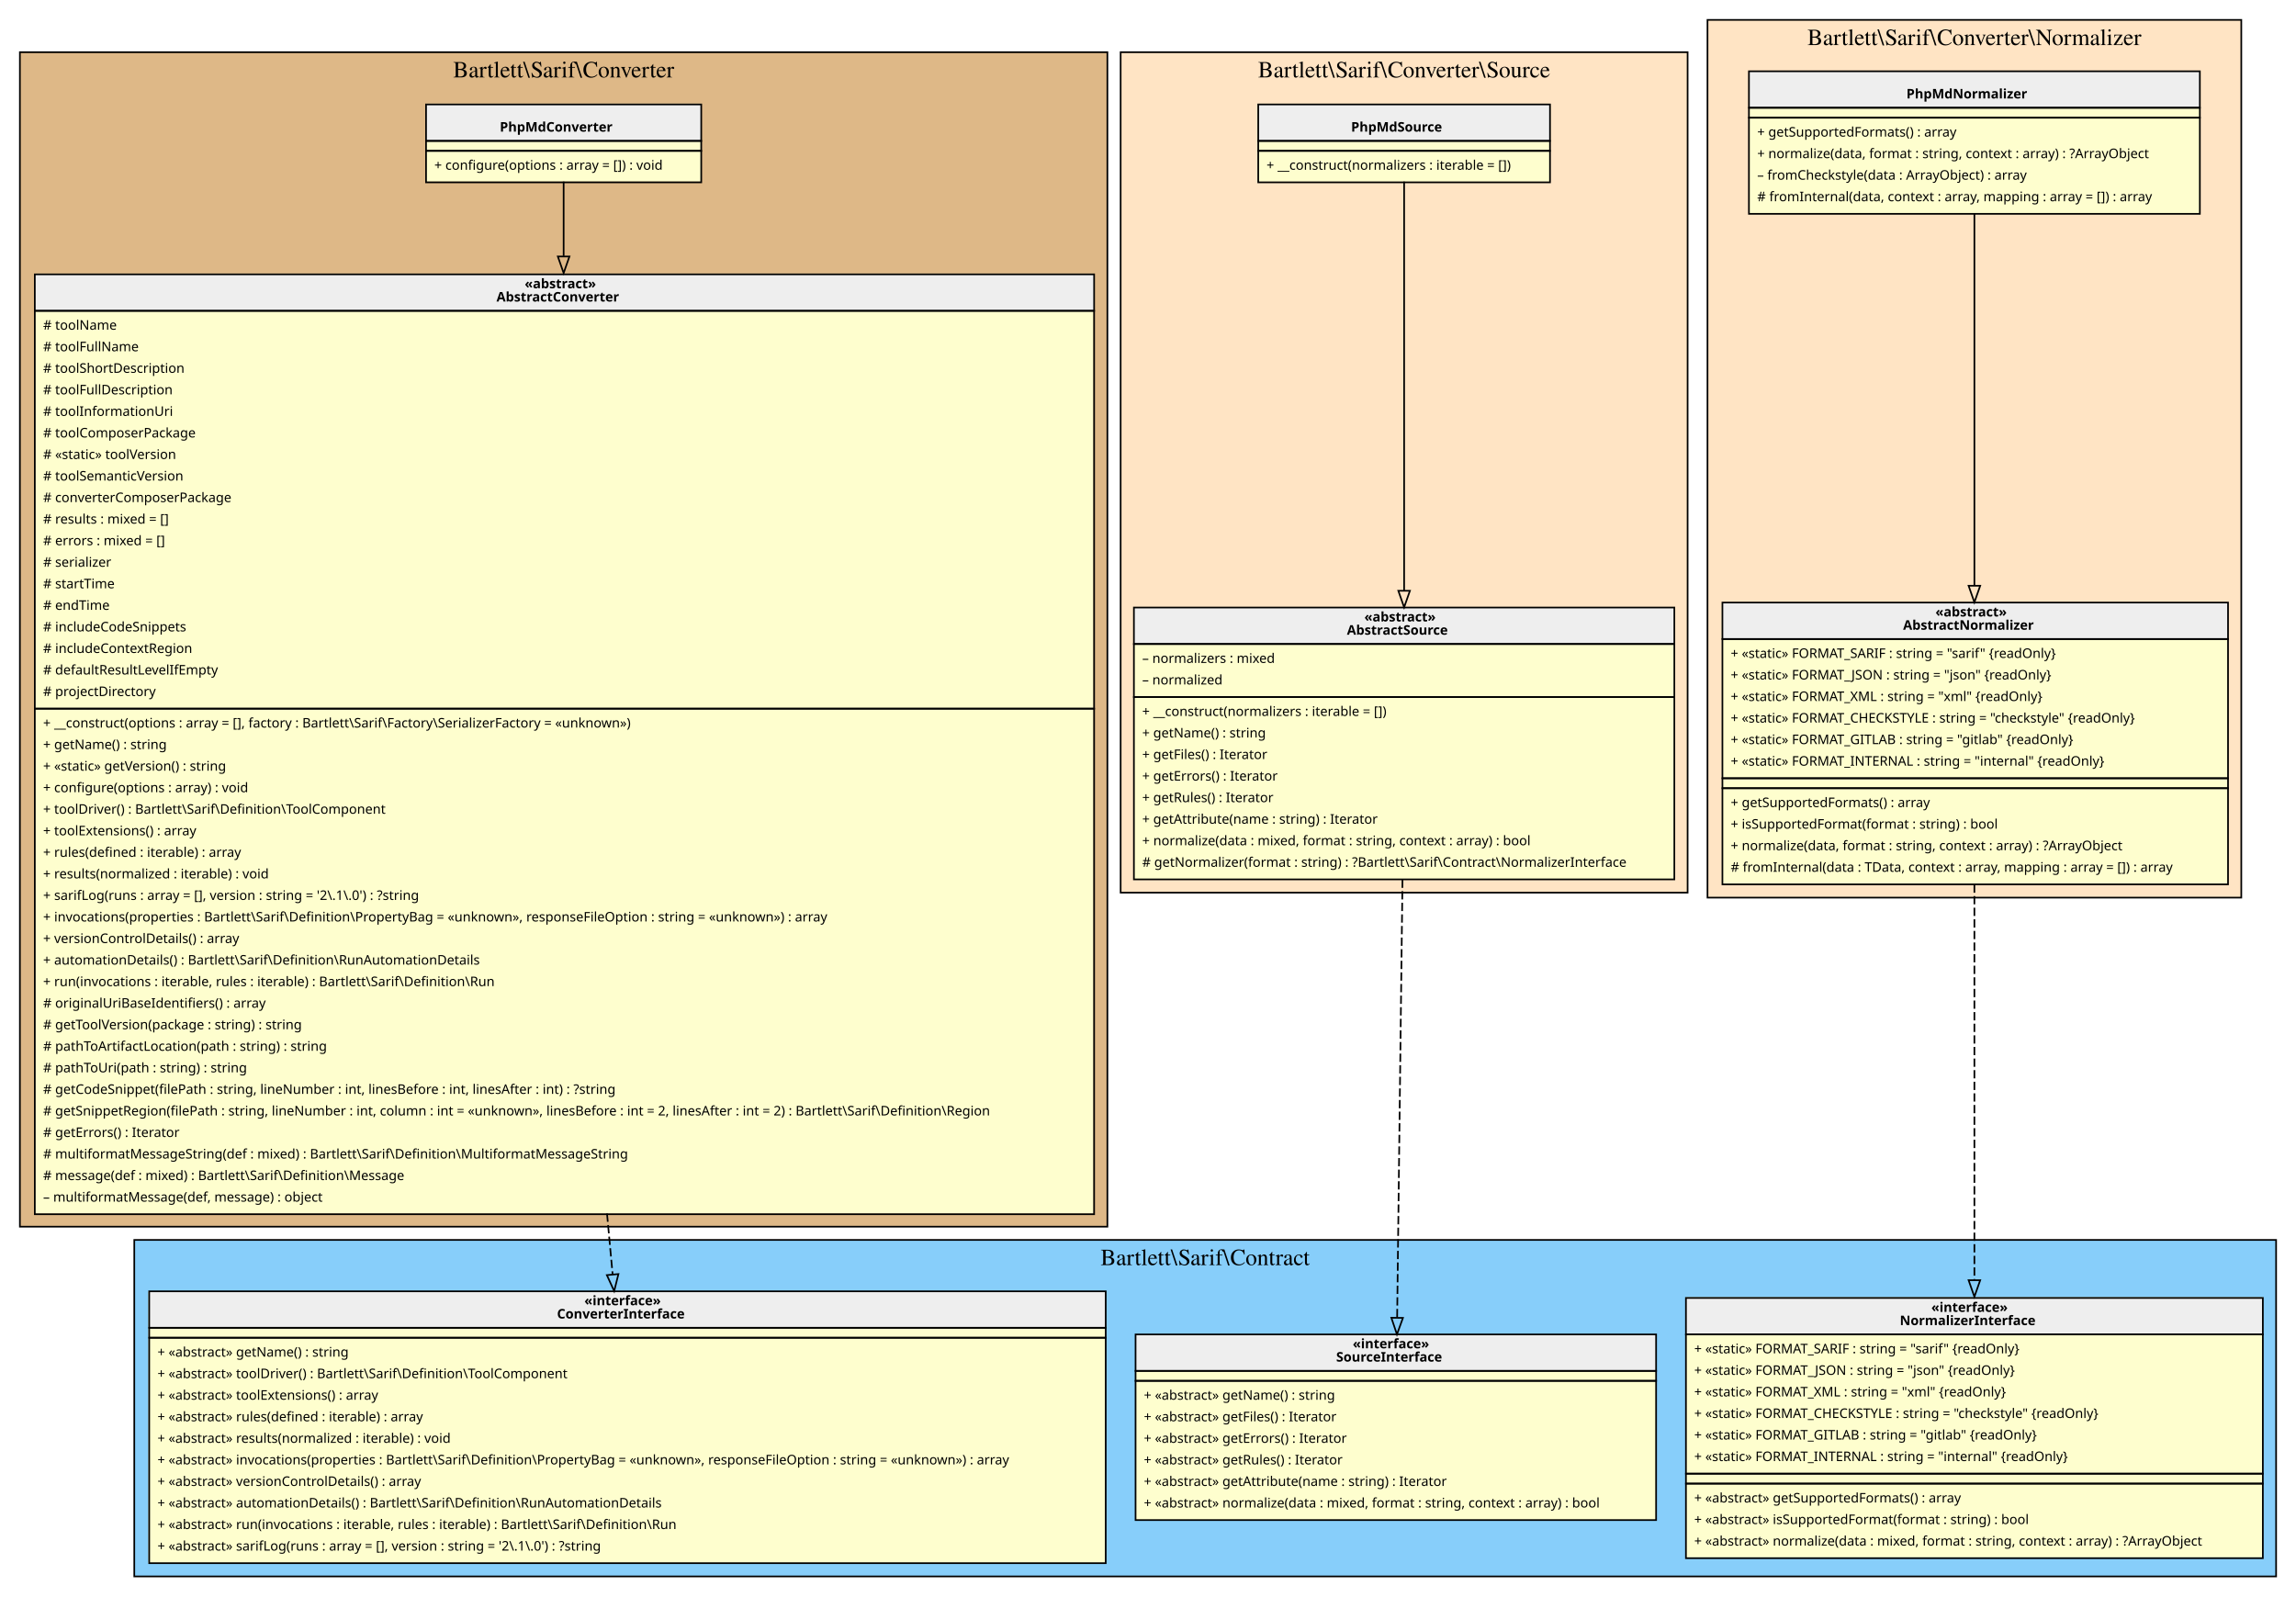
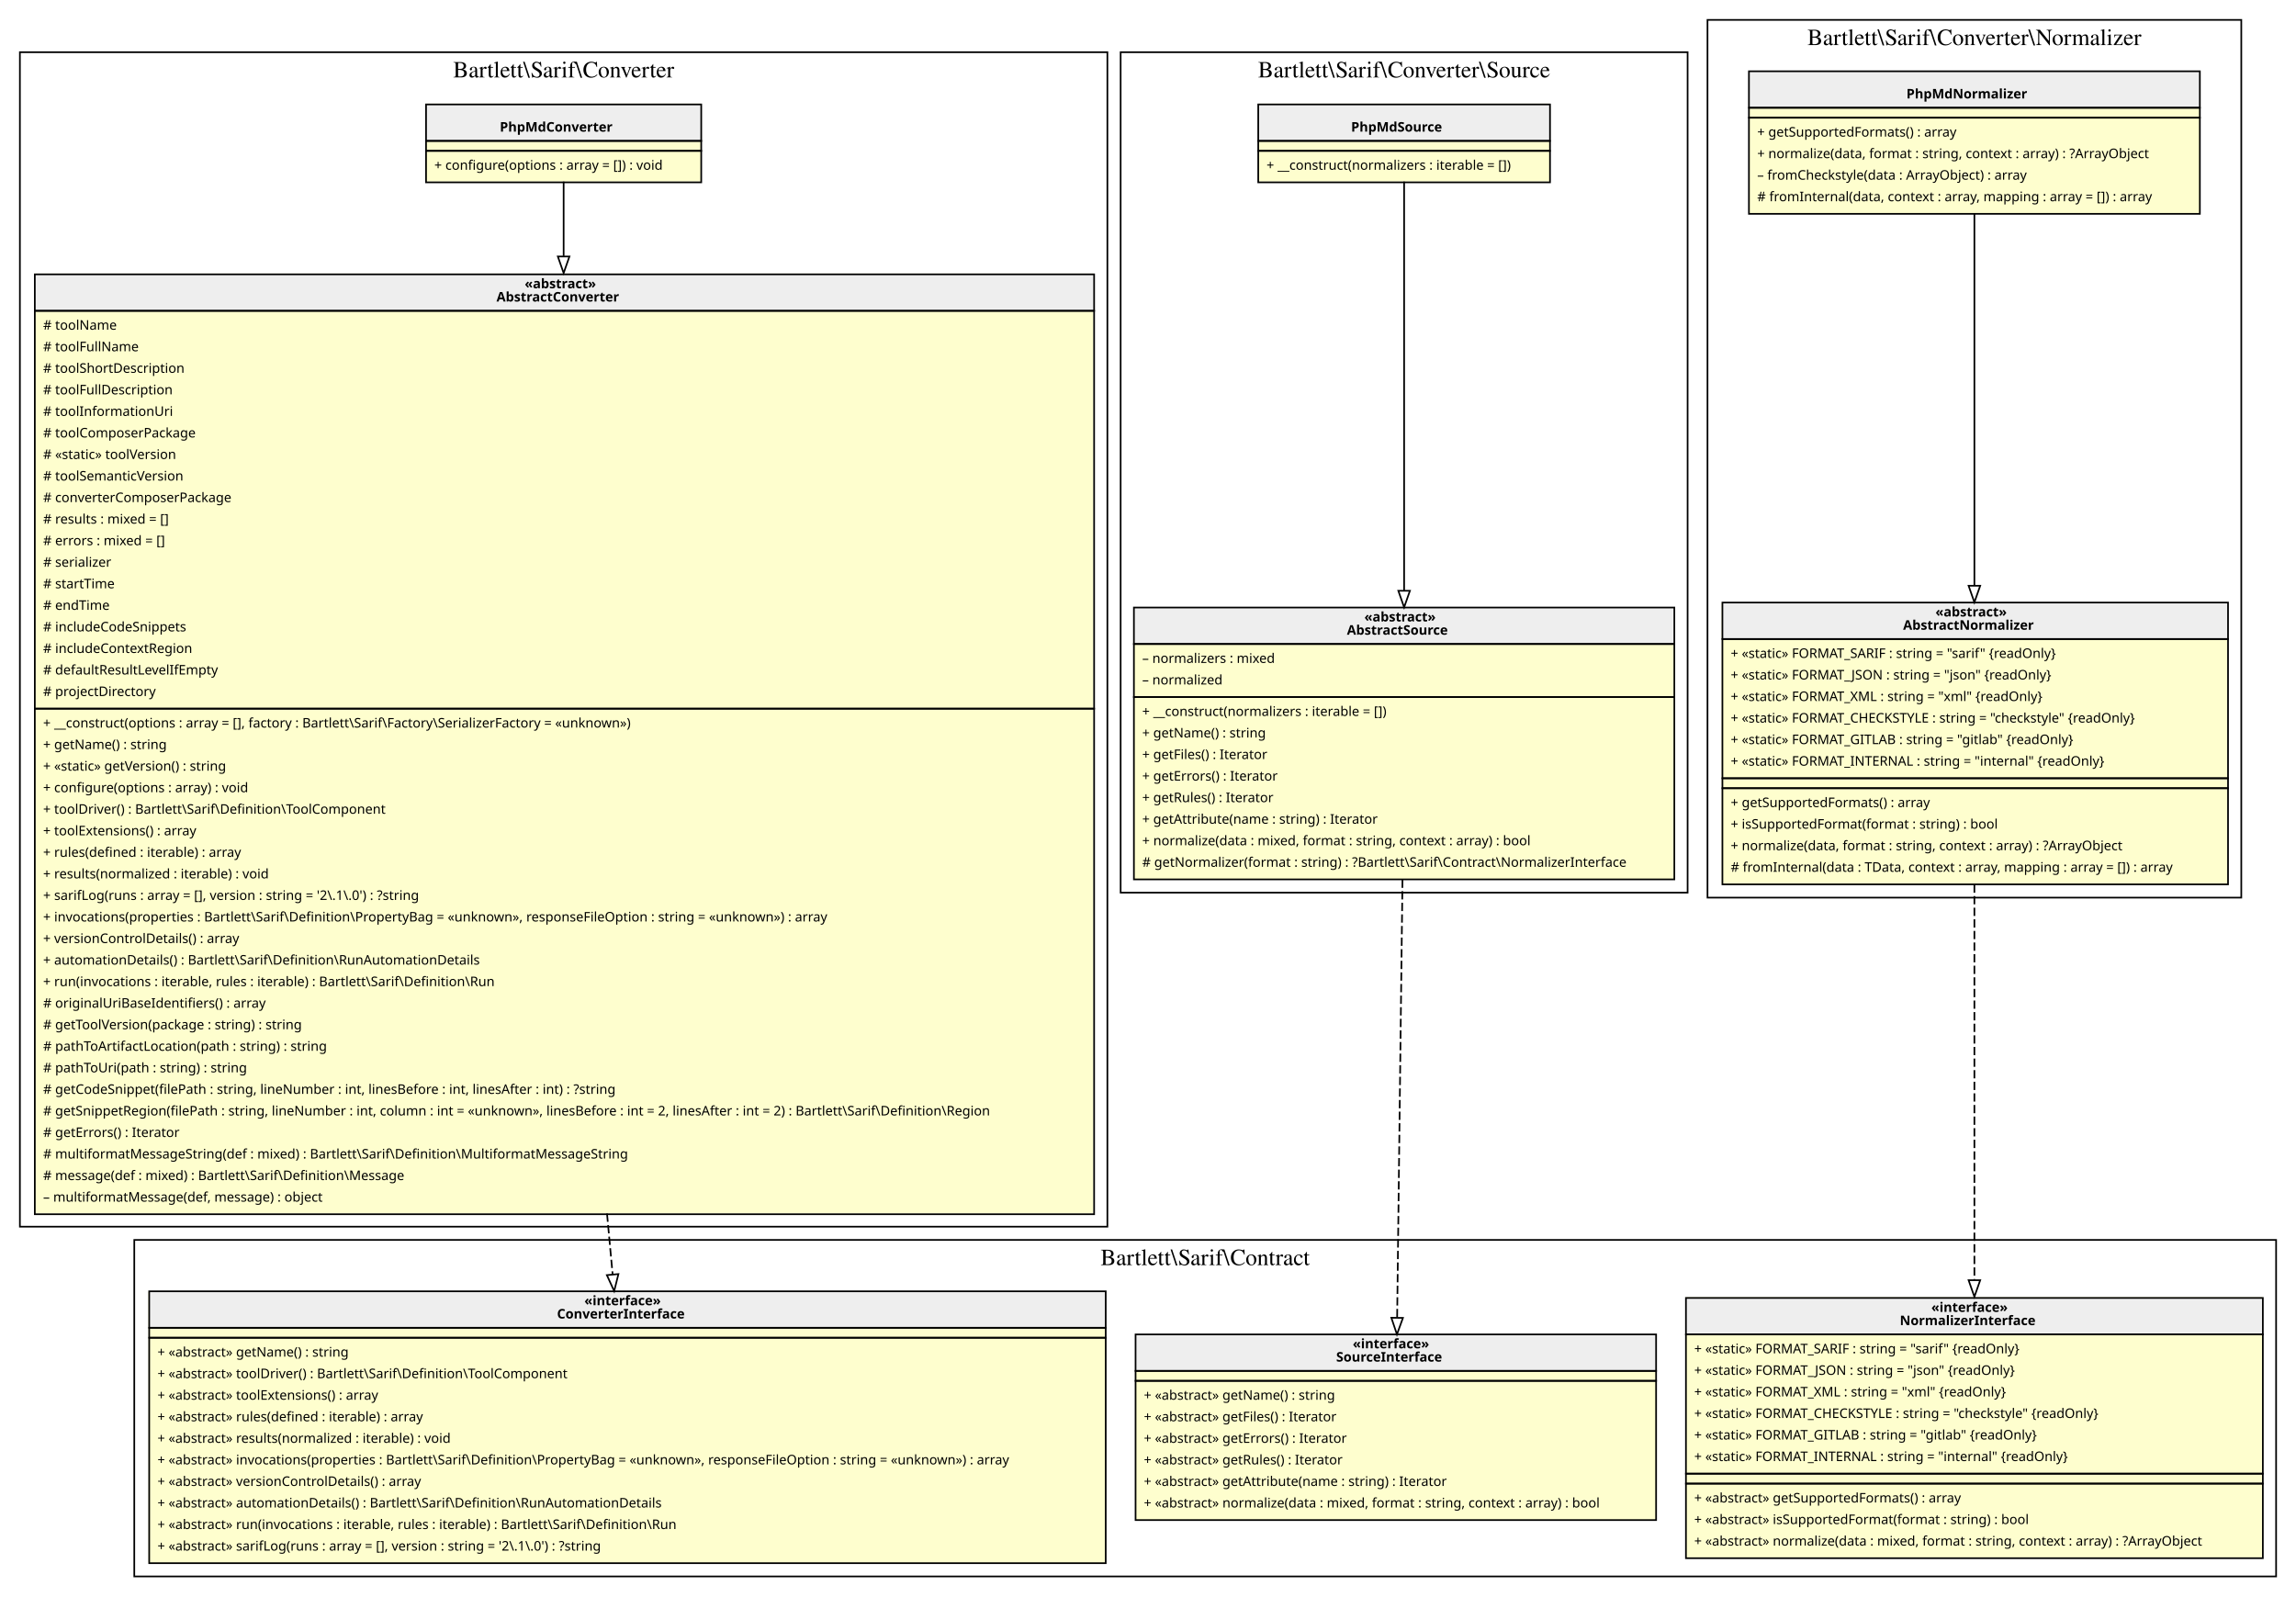
<svg xmlns="http://www.w3.org/2000/svg" width="1385pt" height="963pt" viewBox="0.00 0.00 1385.00 963.00">
  <g id="graph0" class="graph" transform="scale(1 1) rotate(0) translate(4 959)">
    <g id="clust1" class="cluster">
-       <polygon fill="BurlyWood" stroke="black" points="8,-219 8,-927.5 664,-927.5 664,-219 8,-219" />
+       <polygon fill="transparent" stroke="black" points="8,-219 8,-927.5 664,-927.5 664,-219 8,-219" />
      <text text-anchor="middle" x="336" y="-912.3" font-family="Times,serif" font-size="14.00">Bartlett\Sarif\Converter</text>
    </g>
    <g id="clust2" class="cluster">
-       <polygon fill="LightSkyBlue" stroke="black" points="77,-8 77,-211 1369,-211 1369,-8 77,-8" />
+       <polygon fill="transparent" stroke="black" points="77,-8 77,-211 1369,-211 1369,-8 77,-8" />
      <text text-anchor="middle" x="723" y="-195.8" font-family="Times,serif" font-size="14.00">Bartlett\Sarif\Contract</text>
    </g>
    <g id="clust3" class="cluster">
-       <polygon fill="Bisque" stroke="black" points="672,-420.5 672,-927.5 1014,-927.5 1014,-420.5 672,-420.5" />
+       <polygon fill="transparent" stroke="black" points="672,-420.5 672,-927.5 1014,-927.5 1014,-420.5 672,-420.5" />
      <text text-anchor="middle" x="843" y="-912.3" font-family="Times,serif" font-size="14.00">Bartlett\Sarif\Converter\Source</text>
    </g>
    <g id="clust4" class="cluster">
-       <polygon fill="Bisque" stroke="black" points="1026,-417.5 1026,-947 1348,-947 1348,-417.5 1026,-417.5" />
+       <polygon fill="transparent" stroke="black" points="1026,-417.5 1026,-947 1348,-947 1348,-417.5 1026,-417.5" />
      <text text-anchor="middle" x="1187" y="-931.8" font-family="Times,serif" font-size="14.00">Bartlett\Sarif\Converter\Normalizer</text>
    </g>
    <g id="node1" class="node">
      <polygon fill="#fefece" stroke="transparent" points="419,-896.5 253,-896.5 253,-849.5 419,-849.5 419,-896.5" />
      <polygon fill="#eeeeee" stroke="transparent" points="253,-874 253,-896 419,-896 419,-874 253,-874" />
      <polygon fill="none" stroke="black" points="253,-874 253,-896 419,-896 419,-874 253,-874" />
      <text text-anchor="start" x="297.5" y="-879.6" font-family="Verdana" font-weight="bold" font-size="8.00">PhpMdConverter</text>
      <polygon fill="none" stroke="black" points="253,-868 253,-874 419,-874 419,-868 253,-868" />
      <polygon fill="none" stroke="black" points="253,-849 253,-868 419,-868 419,-849 253,-849" />
      <text text-anchor="start" x="258" y="-856.6" font-family="Verdana" font-size="8.00">+ configure(options : array = []) : void</text>
    </g>
    <g id="node2" class="node">
      <polygon fill="#fefece" stroke="transparent" points="655.5,-794 16.5,-794 16.5,-227 655.5,-227 655.5,-794" />
      <polygon fill="#eeeeee" stroke="transparent" points="17,-771.5 17,-793.5 656,-793.5 656,-771.5 17,-771.5" />
      <polygon fill="none" stroke="black" points="17,-771.5 17,-793.5 656,-793.5 656,-771.5 17,-771.5" />
      <text text-anchor="start" x="312.5" y="-785.1" font-family="Verdana" font-weight="bold" font-size="8.00">«abstract»</text>
      <text text-anchor="start" x="295.5" y="-777.1" font-family="Verdana" font-weight="bold" font-size="8.00">AbstractConverter</text>
      <polygon fill="none" stroke="black" points="17,-531.5 17,-771.5 656,-771.5 656,-531.5 17,-531.5" />
      <text text-anchor="start" x="22" y="-760.1" font-family="Verdana" font-size="8.00"># toolName</text>
      <text text-anchor="start" x="22" y="-747.1" font-family="Verdana" font-size="8.00"># toolFullName</text>
      <text text-anchor="start" x="22" y="-734.1" font-family="Verdana" font-size="8.00"># toolShortDescription</text>
      <text text-anchor="start" x="22" y="-721.1" font-family="Verdana" font-size="8.00"># toolFullDescription</text>
      <text text-anchor="start" x="22" y="-708.1" font-family="Verdana" font-size="8.00"># toolInformationUri</text>
      <text text-anchor="start" x="22" y="-695.1" font-family="Verdana" font-size="8.00"># toolComposerPackage</text>
      <text text-anchor="start" x="22" y="-682.1" font-family="Verdana" font-size="8.00"># «static» toolVersion</text>
      <text text-anchor="start" x="22" y="-669.1" font-family="Verdana" font-size="8.00"># toolSemanticVersion</text>
      <text text-anchor="start" x="22" y="-656.1" font-family="Verdana" font-size="8.00"># converterComposerPackage</text>
      <text text-anchor="start" x="22" y="-643.1" font-family="Verdana" font-size="8.00"># results : mixed = []</text>
      <text text-anchor="start" x="22" y="-630.1" font-family="Verdana" font-size="8.00"># errors : mixed = []</text>
      <text text-anchor="start" x="22" y="-617.1" font-family="Verdana" font-size="8.00"># serializer</text>
      <text text-anchor="start" x="22" y="-604.1" font-family="Verdana" font-size="8.00"># startTime</text>
      <text text-anchor="start" x="22" y="-591.1" font-family="Verdana" font-size="8.00"># endTime</text>
      <text text-anchor="start" x="22" y="-578.1" font-family="Verdana" font-size="8.00"># includeCodeSnippets</text>
      <text text-anchor="start" x="22" y="-565.1" font-family="Verdana" font-size="8.00"># includeContextRegion</text>
      <text text-anchor="start" x="22" y="-552.1" font-family="Verdana" font-size="8.00"># defaultResultLevelIfEmpty</text>
      <text text-anchor="start" x="22" y="-539.1" font-family="Verdana" font-size="8.00"># projectDirectory</text>
      <polygon fill="none" stroke="black" points="17,-226.5 17,-531.5 656,-531.5 656,-226.5 17,-226.5" />
      <text text-anchor="start" x="22" y="-520.1" font-family="Verdana" font-size="8.00">+ __construct(options : array = [], factory : Bartlett\Sarif\Factory\SerializerFactory = «unknown»)</text>
      <text text-anchor="start" x="22" y="-507.1" font-family="Verdana" font-size="8.00">+ getName() : string</text>
      <text text-anchor="start" x="22" y="-494.1" font-family="Verdana" font-size="8.00">+ «static» getVersion() : string</text>
      <text text-anchor="start" x="22" y="-481.1" font-family="Verdana" font-size="8.00">+ configure(options : array) : void</text>
      <text text-anchor="start" x="22" y="-468.1" font-family="Verdana" font-size="8.00">+ toolDriver() : Bartlett\Sarif\Definition\ToolComponent</text>
      <text text-anchor="start" x="22" y="-455.1" font-family="Verdana" font-size="8.00">+ toolExtensions() : array</text>
      <text text-anchor="start" x="22" y="-442.1" font-family="Verdana" font-size="8.00">+ rules(defined : iterable) : array</text>
      <text text-anchor="start" x="22" y="-429.1" font-family="Verdana" font-size="8.00">+ results(normalized : iterable) : void</text>
      <text text-anchor="start" x="22" y="-416.1" font-family="Verdana" font-size="8.00">+ sarifLog(runs : array = [], version : string = '2\.1\.0') : ?string</text>
      <text text-anchor="start" x="22" y="-403.1" font-family="Verdana" font-size="8.00">+ invocations(properties : Bartlett\Sarif\Definition\PropertyBag = «unknown», responseFileOption : string = «unknown») : array</text>
      <text text-anchor="start" x="22" y="-390.1" font-family="Verdana" font-size="8.00">+ versionControlDetails() : array</text>
      <text text-anchor="start" x="22" y="-377.1" font-family="Verdana" font-size="8.00">+ automationDetails() : Bartlett\Sarif\Definition\RunAutomationDetails</text>
      <text text-anchor="start" x="22" y="-364.1" font-family="Verdana" font-size="8.00">+ run(invocations : iterable, rules : iterable) : Bartlett\Sarif\Definition\Run</text>
      <text text-anchor="start" x="22" y="-351.1" font-family="Verdana" font-size="8.00"># originalUriBaseIdentifiers() : array</text>
      <text text-anchor="start" x="22" y="-338.1" font-family="Verdana" font-size="8.00"># getToolVersion(package : string) : string</text>
      <text text-anchor="start" x="22" y="-325.1" font-family="Verdana" font-size="8.00"># pathToArtifactLocation(path : string) : string</text>
      <text text-anchor="start" x="22" y="-312.1" font-family="Verdana" font-size="8.00"># pathToUri(path : string) : string</text>
      <text text-anchor="start" x="22" y="-299.1" font-family="Verdana" font-size="8.00"># getCodeSnippet(filePath : string, lineNumber : int, linesBefore : int, linesAfter : int) : ?string</text>
      <text text-anchor="start" x="22" y="-286.1" font-family="Verdana" font-size="8.00"># getSnippetRegion(filePath : string, lineNumber : int, column : int = «unknown», linesBefore : int = 2, linesAfter : int = 2) : Bartlett\Sarif\Definition\Region</text>
      <text text-anchor="start" x="22" y="-273.1" font-family="Verdana" font-size="8.00"># getErrors() : Iterator</text>
      <text text-anchor="start" x="22" y="-260.1" font-family="Verdana" font-size="8.00"># multiformatMessageString(def : mixed) : Bartlett\Sarif\Definition\MultiformatMessageString</text>
      <text text-anchor="start" x="22" y="-247.1" font-family="Verdana" font-size="8.00"># message(def : mixed) : Bartlett\Sarif\Definition\Message</text>
      <text text-anchor="start" x="22" y="-234.1" font-family="Verdana" font-size="8.00">– multiformatMessage(def, message) : object</text>
    </g>
    <g id="edge2" class="edge">
      <path fill="none" stroke="black" d="M336,-849.45C336,-837.87 336,-822.42 336,-804.49" />
      <polygon fill="none" stroke="black" points="339.5,-804.27 336,-794.27 332.5,-804.27 339.5,-804.27" />
    </g>
    <g id="node3" class="node">
      <polygon fill="#fefece" stroke="transparent" points="662.5,-180 85.5,-180 85.5,-16 662.5,-16 662.5,-180" />
      <polygon fill="#eeeeee" stroke="transparent" points="86,-158 86,-180 663,-180 663,-158 86,-158" />
      <polygon fill="none" stroke="black" points="86,-158 86,-180 663,-180 663,-158 86,-158" />
      <text text-anchor="start" x="348.5" y="-171.6" font-family="Verdana" font-weight="bold" font-size="8.00">«interface»</text>
      <text text-anchor="start" x="332" y="-163.6" font-family="Verdana" font-weight="bold" font-size="8.00">ConverterInterface</text>
      <polygon fill="none" stroke="black" points="86,-152 86,-158 663,-158 663,-152 86,-152" />
      <polygon fill="none" stroke="black" points="86,-16 86,-152 663,-152 663,-16 86,-16" />
      <text text-anchor="start" x="91" y="-140.6" font-family="Verdana" font-size="8.00">+ «abstract» getName() : string</text>
      <text text-anchor="start" x="91" y="-127.6" font-family="Verdana" font-size="8.00">+ «abstract» toolDriver() : Bartlett\Sarif\Definition\ToolComponent</text>
      <text text-anchor="start" x="91" y="-114.6" font-family="Verdana" font-size="8.00">+ «abstract» toolExtensions() : array</text>
      <text text-anchor="start" x="91" y="-101.6" font-family="Verdana" font-size="8.00">+ «abstract» rules(defined : iterable) : array</text>
      <text text-anchor="start" x="91" y="-88.6" font-family="Verdana" font-size="8.00">+ «abstract» results(normalized : iterable) : void</text>
      <text text-anchor="start" x="91" y="-75.6" font-family="Verdana" font-size="8.00">+ «abstract» invocations(properties : Bartlett\Sarif\Definition\PropertyBag = «unknown», responseFileOption : string = «unknown») : array</text>
      <text text-anchor="start" x="91" y="-62.6" font-family="Verdana" font-size="8.00">+ «abstract» versionControlDetails() : array</text>
      <text text-anchor="start" x="91" y="-49.6" font-family="Verdana" font-size="8.00">+ «abstract» automationDetails() : Bartlett\Sarif\Definition\RunAutomationDetails</text>
      <text text-anchor="start" x="91" y="-36.6" font-family="Verdana" font-size="8.00">+ «abstract» run(invocations : iterable, rules : iterable) : Bartlett\Sarif\Definition\Run</text>
      <text text-anchor="start" x="91" y="-23.6" font-family="Verdana" font-size="8.00">+ «abstract» sarifLog(runs : array = [], version : string = '2\.1\.0') : ?string</text>
    </g>
    <g id="edge1" class="edge">
      <path fill="none" stroke="black" stroke-dasharray="5,2" d="M362.16,-226.92C363.34,-214.11 364.49,-201.77 365.56,-190.15" />
      <polygon fill="none" stroke="black" points="369.05,-190.41 366.49,-180.13 362.08,-189.77 369.05,-190.41" />
    </g>
    <g id="node4" class="node">
      <polygon fill="#fefece" stroke="transparent" points="995,-154 681,-154 681,-42 995,-42 995,-154" />
      <polygon fill="#eeeeee" stroke="transparent" points="681,-132 681,-154 995,-154 995,-132 681,-132" />
      <polygon fill="none" stroke="black" points="681,-132 681,-154 995,-154 995,-132 681,-132" />
      <text text-anchor="start" x="812" y="-145.6" font-family="Verdana" font-weight="bold" font-size="8.00">«interface»</text>
      <text text-anchor="start" x="802" y="-137.6" font-family="Verdana" font-weight="bold" font-size="8.00">SourceInterface</text>
      <polygon fill="none" stroke="black" points="681,-126 681,-132 995,-132 995,-126 681,-126" />
      <polygon fill="none" stroke="black" points="681,-42 681,-126 995,-126 995,-42 681,-42" />
      <text text-anchor="start" x="686" y="-114.6" font-family="Verdana" font-size="8.00">+ «abstract» getName() : string</text>
      <text text-anchor="start" x="686" y="-101.6" font-family="Verdana" font-size="8.00">+ «abstract» getFiles() : Iterator</text>
      <text text-anchor="start" x="686" y="-88.6" font-family="Verdana" font-size="8.00">+ «abstract» getErrors() : Iterator</text>
      <text text-anchor="start" x="686" y="-75.6" font-family="Verdana" font-size="8.00">+ «abstract» getRules() : Iterator</text>
      <text text-anchor="start" x="686" y="-62.6" font-family="Verdana" font-size="8.00">+ «abstract» getAttribute(name : string) : Iterator</text>
      <text text-anchor="start" x="686" y="-49.6" font-family="Verdana" font-size="8.00">+ «abstract» normalize(data : mixed, format : string, context : array) : bool</text>
    </g>
    <g id="node5" class="node">
      <polygon fill="#fefece" stroke="transparent" points="1361,-176.5 1013,-176.5 1013,-19.5 1361,-19.5 1361,-176.5" />
      <polygon fill="#eeeeee" stroke="transparent" points="1013,-154 1013,-176 1361,-176 1361,-154 1013,-154" />
      <polygon fill="none" stroke="black" points="1013,-154 1013,-176 1361,-176 1361,-154 1013,-154" />
      <text text-anchor="start" x="1161" y="-167.6" font-family="Verdana" font-weight="bold" font-size="8.00">«interface»</text>
      <text text-anchor="start" x="1142" y="-159.6" font-family="Verdana" font-weight="bold" font-size="8.00">NormalizerInterface</text>
      <polygon fill="none" stroke="black" points="1013,-70 1013,-154 1361,-154 1361,-70 1013,-70" />
      <text text-anchor="start" x="1018" y="-142.6" font-family="Verdana" font-size="8.00">+ «static» FORMAT_SARIF : string = "sarif" {readOnly}</text>
      <text text-anchor="start" x="1018" y="-129.6" font-family="Verdana" font-size="8.00">+ «static» FORMAT_JSON : string = "json" {readOnly}</text>
      <text text-anchor="start" x="1018" y="-116.6" font-family="Verdana" font-size="8.00">+ «static» FORMAT_XML : string = "xml" {readOnly}</text>
      <text text-anchor="start" x="1018" y="-103.6" font-family="Verdana" font-size="8.00">+ «static» FORMAT_CHECKSTYLE : string = "checkstyle" {readOnly}</text>
      <text text-anchor="start" x="1018" y="-90.6" font-family="Verdana" font-size="8.00">+ «static» FORMAT_GITLAB : string = "gitlab" {readOnly}</text>
      <text text-anchor="start" x="1018" y="-77.6" font-family="Verdana" font-size="8.00">+ «static» FORMAT_INTERNAL : string = "internal" {readOnly}</text>
      <polygon fill="none" stroke="black" points="1013,-64 1013,-70 1361,-70 1361,-64 1013,-64" />
      <polygon fill="none" stroke="black" points="1013,-19 1013,-64 1361,-64 1361,-19 1013,-19" />
      <text text-anchor="start" x="1018" y="-52.6" font-family="Verdana" font-size="8.00">+ «abstract» getSupportedFormats() : array</text>
      <text text-anchor="start" x="1018" y="-39.6" font-family="Verdana" font-size="8.00">+ «abstract» isSupportedFormat(format : string) : bool</text>
      <text text-anchor="start" x="1018" y="-26.6" font-family="Verdana" font-size="8.00">+ «abstract» normalize(data : mixed, format : string, context : array) : ?ArrayObject</text>
    </g>
    <g id="node6" class="node">
      <polygon fill="#fefece" stroke="transparent" points="931,-896.5 755,-896.5 755,-849.5 931,-849.5 931,-896.5" />
      <polygon fill="#eeeeee" stroke="transparent" points="755,-874 755,-896 931,-896 931,-874 755,-874" />
      <polygon fill="none" stroke="black" points="755,-874 755,-896 931,-896 931,-874 755,-874" />
      <text text-anchor="start" x="811" y="-879.6" font-family="Verdana" font-weight="bold" font-size="8.00">PhpMdSource</text>
      <polygon fill="none" stroke="black" points="755,-868 755,-874 931,-874 931,-868 755,-868" />
      <polygon fill="none" stroke="black" points="755,-849 755,-868 931,-868 931,-849 755,-849" />
      <text text-anchor="start" x="760" y="-856.6" font-family="Verdana" font-size="8.00">+ __construct(normalizers : iterable = [])</text>
    </g>
    <g id="node7" class="node">
      <polygon fill="#fefece" stroke="transparent" points="1006,-592.5 680,-592.5 680,-428.5 1006,-428.5 1006,-592.5" />
      <polygon fill="#eeeeee" stroke="transparent" points="680,-570.5 680,-592.5 1006,-592.5 1006,-570.5 680,-570.5" />
      <polygon fill="none" stroke="black" points="680,-570.5 680,-592.5 1006,-592.5 1006,-570.5 680,-570.5" />
      <text text-anchor="start" x="819" y="-584.1" font-family="Verdana" font-weight="bold" font-size="8.00">«abstract»</text>
      <text text-anchor="start" x="808.5" y="-576.1" font-family="Verdana" font-weight="bold" font-size="8.00">AbstractSource</text>
      <polygon fill="none" stroke="black" points="680,-538.5 680,-570.5 1006,-570.5 1006,-538.5 680,-538.5" />
      <text text-anchor="start" x="685" y="-559.1" font-family="Verdana" font-size="8.00">– normalizers : mixed</text>
      <text text-anchor="start" x="685" y="-546.1" font-family="Verdana" font-size="8.00">– normalized</text>
      <polygon fill="none" stroke="black" points="680,-428.5 680,-538.5 1006,-538.5 1006,-428.5 680,-428.5" />
      <text text-anchor="start" x="685" y="-527.1" font-family="Verdana" font-size="8.00">+ __construct(normalizers : iterable = [])</text>
      <text text-anchor="start" x="685" y="-514.1" font-family="Verdana" font-size="8.00">+ getName() : string</text>
      <text text-anchor="start" x="685" y="-501.1" font-family="Verdana" font-size="8.00">+ getFiles() : Iterator</text>
      <text text-anchor="start" x="685" y="-488.1" font-family="Verdana" font-size="8.00">+ getErrors() : Iterator</text>
      <text text-anchor="start" x="685" y="-475.1" font-family="Verdana" font-size="8.00">+ getRules() : Iterator</text>
      <text text-anchor="start" x="685" y="-462.1" font-family="Verdana" font-size="8.00">+ getAttribute(name : string) : Iterator</text>
      <text text-anchor="start" x="685" y="-449.1" font-family="Verdana" font-size="8.00">+ normalize(data : mixed, format : string, context : array) : bool</text>
      <text text-anchor="start" x="685" y="-436.1" font-family="Verdana" font-size="8.00"># getNormalizer(format : string) : ?Bartlett\Sarif\Contract\NormalizerInterface</text>
    </g>
    <g id="edge4" class="edge">
      <path fill="none" stroke="black" d="M843,-849.45C843,-801.14 843,-685.33 843,-602.77" />
      <polygon fill="none" stroke="black" points="846.5,-602.62 843,-592.62 839.5,-602.62 846.5,-602.62" />
    </g>
    <g id="edge3" class="edge">
      <path fill="none" stroke="black" stroke-dasharray="5,2" d="M842.01,-428.4C841.07,-351.01 839.67,-235.9 838.79,-164.26" />
      <polygon fill="none" stroke="black" points="842.29,-163.97 838.67,-154.01 835.29,-164.06 842.29,-163.97" />
    </g>
    <g id="node8" class="node">
      <polygon fill="#fefece" stroke="transparent" points="1323,-916 1051,-916 1051,-830 1323,-830 1323,-916" />
      <polygon fill="#eeeeee" stroke="transparent" points="1051,-894 1051,-916 1323,-916 1323,-894 1051,-894" />
      <polygon fill="none" stroke="black" points="1051,-894 1051,-916 1323,-916 1323,-894 1051,-894" />
      <text text-anchor="start" x="1146" y="-899.6" font-family="Verdana" font-weight="bold" font-size="8.00">PhpMdNormalizer</text>
      <polygon fill="none" stroke="black" points="1051,-888 1051,-894 1323,-894 1323,-888 1051,-888" />
      <polygon fill="none" stroke="black" points="1051,-830 1051,-888 1323,-888 1323,-830 1051,-830" />
      <text text-anchor="start" x="1056" y="-876.6" font-family="Verdana" font-size="8.00">+ getSupportedFormats() : array</text>
      <text text-anchor="start" x="1056" y="-863.6" font-family="Verdana" font-size="8.00">+ normalize(data, format : string, context : array) : ?ArrayObject</text>
      <text text-anchor="start" x="1056" y="-850.6" font-family="Verdana" font-size="8.00">– fromCheckstyle(data : ArrayObject) : array</text>
      <text text-anchor="start" x="1056" y="-837.6" font-family="Verdana" font-size="8.00"># fromInternal(data, context : array, mapping : array = []) : array</text>
    </g>
    <g id="node9" class="node">
      <polygon fill="#fefece" stroke="transparent" points="1339.5,-595.5 1034.5,-595.5 1034.5,-425.5 1339.5,-425.5 1339.5,-595.5" />
      <polygon fill="#eeeeee" stroke="transparent" points="1035,-573.5 1035,-595.5 1340,-595.5 1340,-573.5 1035,-573.5" />
      <polygon fill="none" stroke="black" points="1035,-573.5 1035,-595.5 1340,-595.5 1340,-573.5 1035,-573.5" />
      <text text-anchor="start" x="1163.5" y="-587.1" font-family="Verdana" font-weight="bold" font-size="8.00">«abstract»</text>
      <text text-anchor="start" x="1144" y="-579.1" font-family="Verdana" font-weight="bold" font-size="8.00">AbstractNormalizer</text>
      <polygon fill="none" stroke="black" points="1035,-489.5 1035,-573.5 1340,-573.5 1340,-489.5 1035,-489.5" />
      <text text-anchor="start" x="1040" y="-562.1" font-family="Verdana" font-size="8.00">+ «static» FORMAT_SARIF : string = "sarif" {readOnly}</text>
      <text text-anchor="start" x="1040" y="-549.1" font-family="Verdana" font-size="8.00">+ «static» FORMAT_JSON : string = "json" {readOnly}</text>
      <text text-anchor="start" x="1040" y="-536.1" font-family="Verdana" font-size="8.00">+ «static» FORMAT_XML : string = "xml" {readOnly}</text>
      <text text-anchor="start" x="1040" y="-523.1" font-family="Verdana" font-size="8.00">+ «static» FORMAT_CHECKSTYLE : string = "checkstyle" {readOnly}</text>
      <text text-anchor="start" x="1040" y="-510.1" font-family="Verdana" font-size="8.00">+ «static» FORMAT_GITLAB : string = "gitlab" {readOnly}</text>
      <text text-anchor="start" x="1040" y="-497.1" font-family="Verdana" font-size="8.00">+ «static» FORMAT_INTERNAL : string = "internal" {readOnly}</text>
      <polygon fill="none" stroke="black" points="1035,-483.5 1035,-489.5 1340,-489.5 1340,-483.5 1035,-483.5" />
      <polygon fill="none" stroke="black" points="1035,-425.5 1035,-483.5 1340,-483.5 1340,-425.5 1035,-425.5" />
      <text text-anchor="start" x="1040" y="-472.1" font-family="Verdana" font-size="8.00">+ getSupportedFormats() : array</text>
      <text text-anchor="start" x="1040" y="-459.1" font-family="Verdana" font-size="8.00">+ isSupportedFormat(format : string) : bool</text>
      <text text-anchor="start" x="1040" y="-446.1" font-family="Verdana" font-size="8.00">+ normalize(data, format : string, context : array) : ?ArrayObject</text>
      <text text-anchor="start" x="1040" y="-433.1" font-family="Verdana" font-size="8.00"># fromInternal(data : TData, context : array, mapping : array = []) : array</text>
    </g>
    <g id="edge6" class="edge">
      <path fill="none" stroke="black" d="M1187,-829.94C1187,-775.3 1187,-678.33 1187,-605.71" />
      <polygon fill="none" stroke="black" points="1190.5,-605.63 1187,-595.63 1183.5,-605.63 1190.5,-605.63" />
    </g>
    <g id="edge5" class="edge">
      <path fill="none" stroke="black" stroke-dasharray="5,2" d="M1187,-425.44C1187,-355.91 1187,-257.47 1187,-186.9" />
      <polygon fill="none" stroke="black" points="1190.5,-186.7 1187,-176.7 1183.5,-186.7 1190.5,-186.7" />
    </g>
  </g>
</svg>
